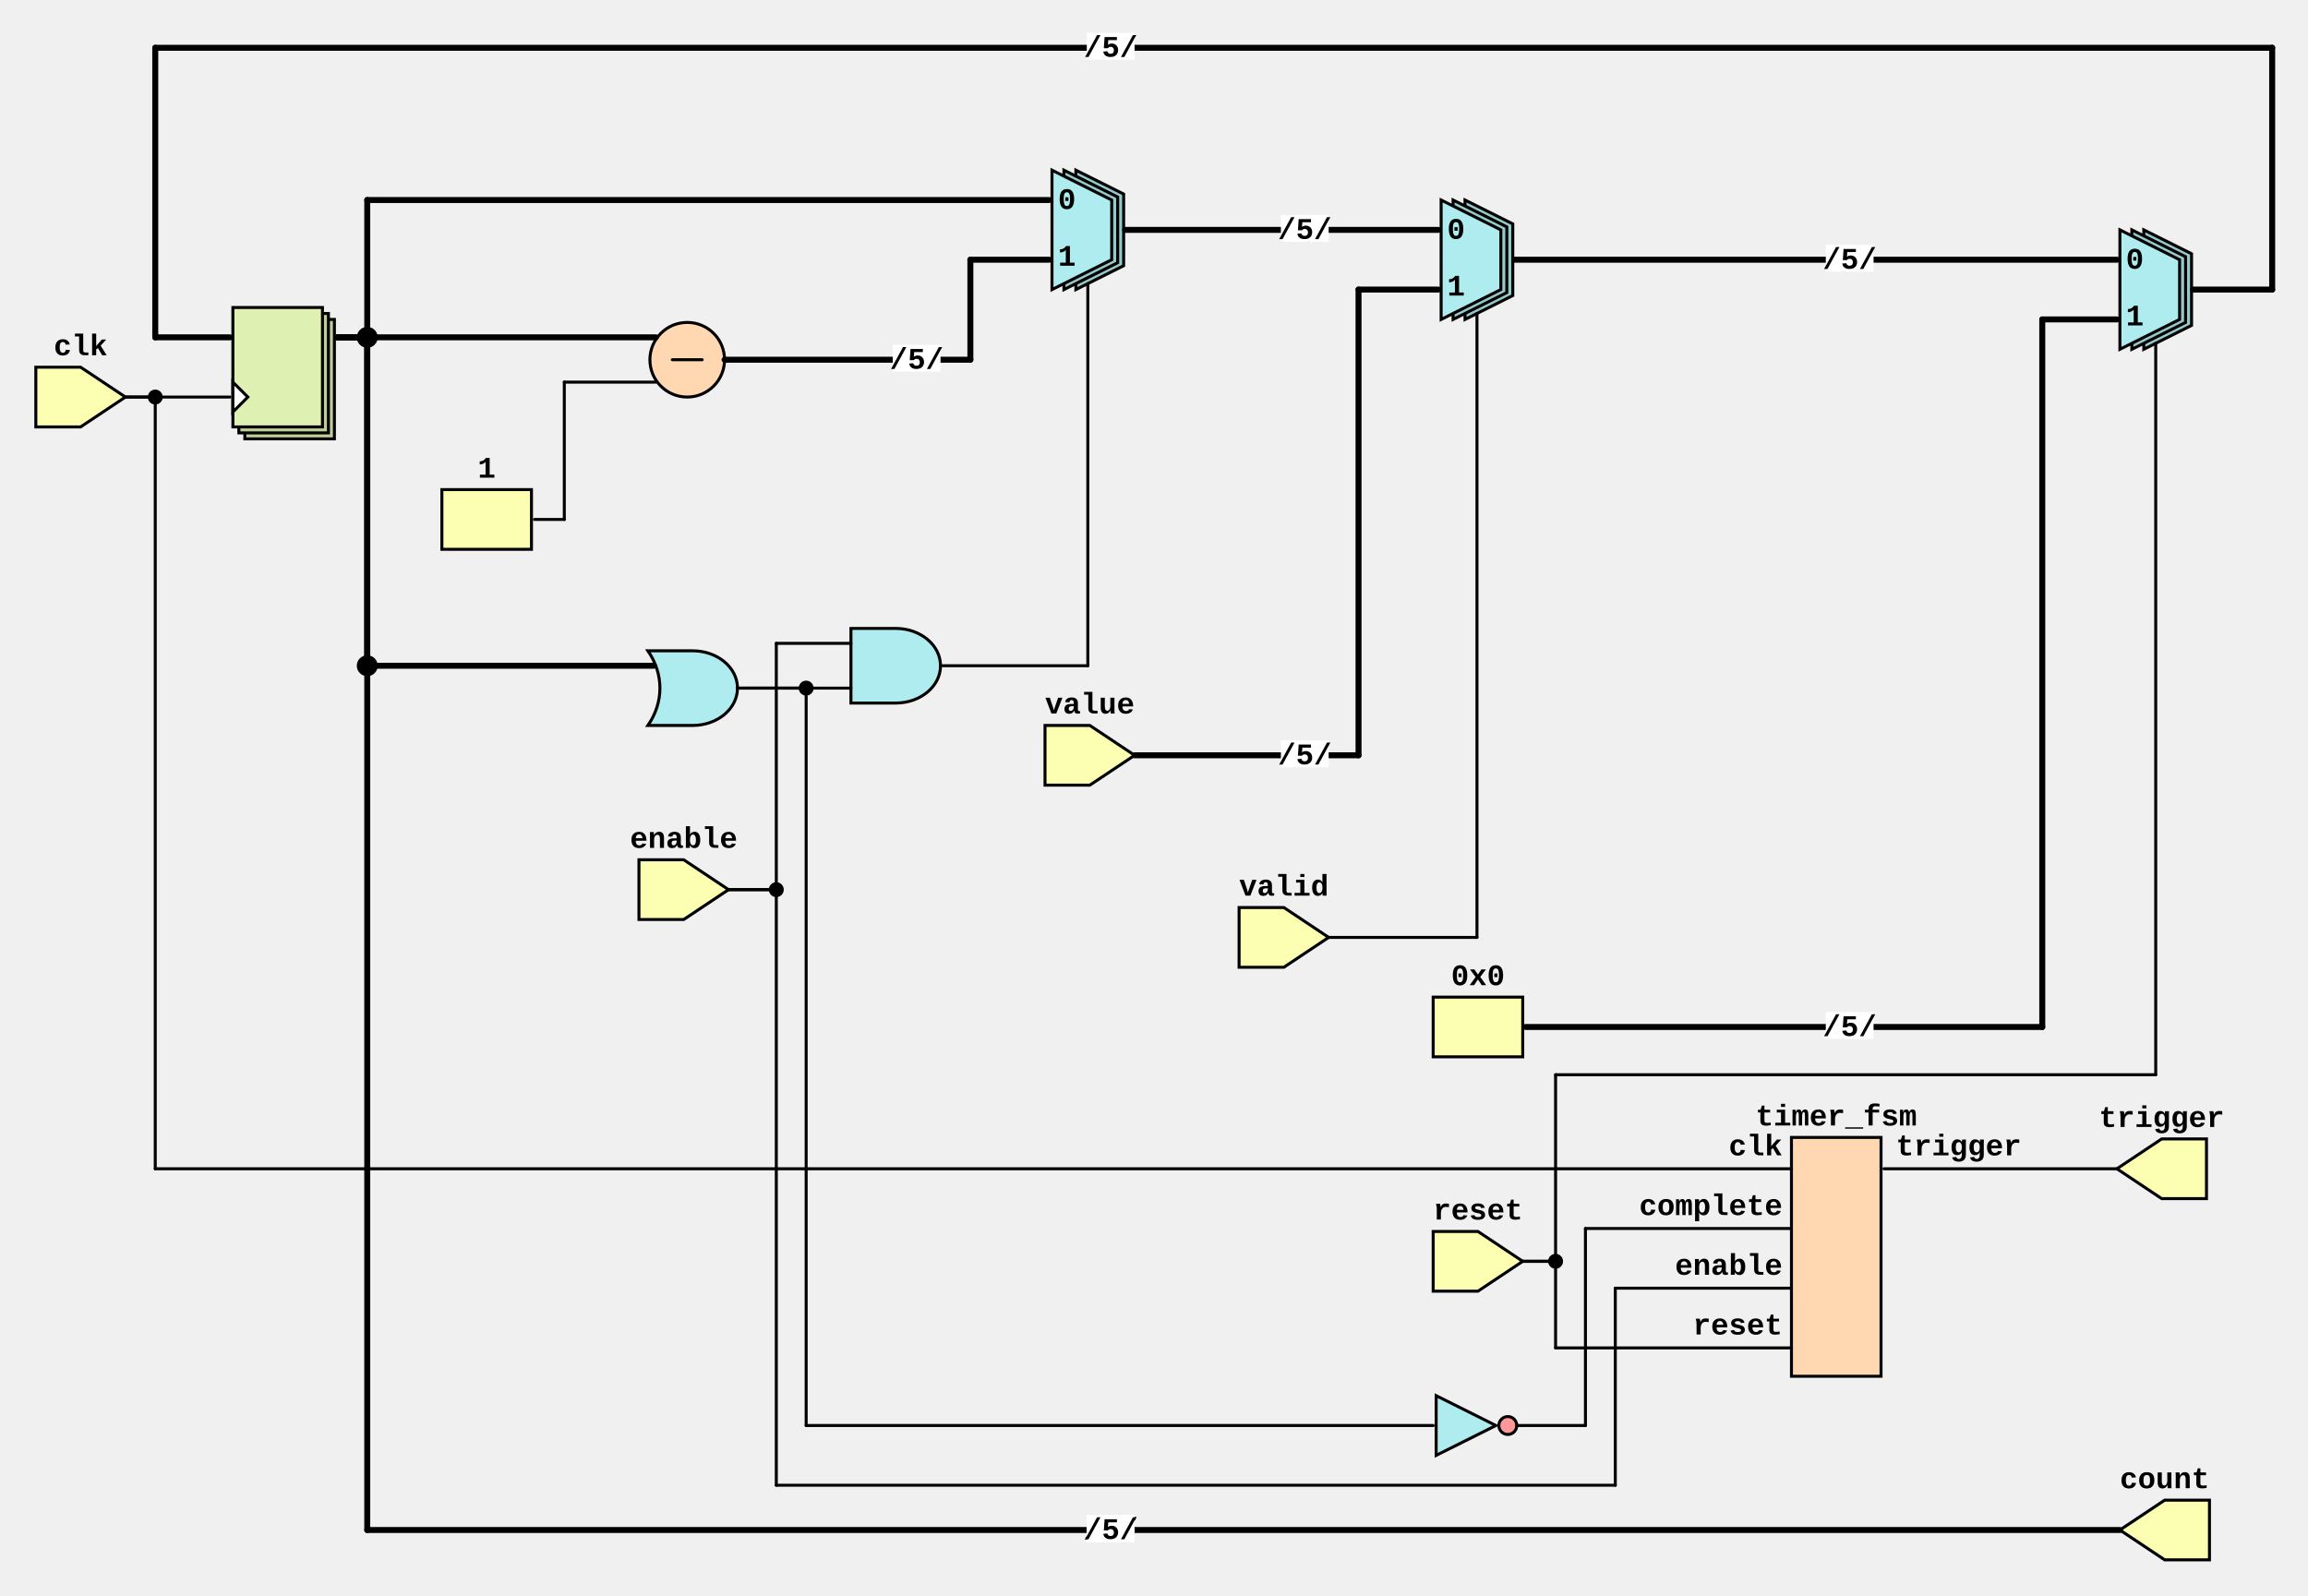
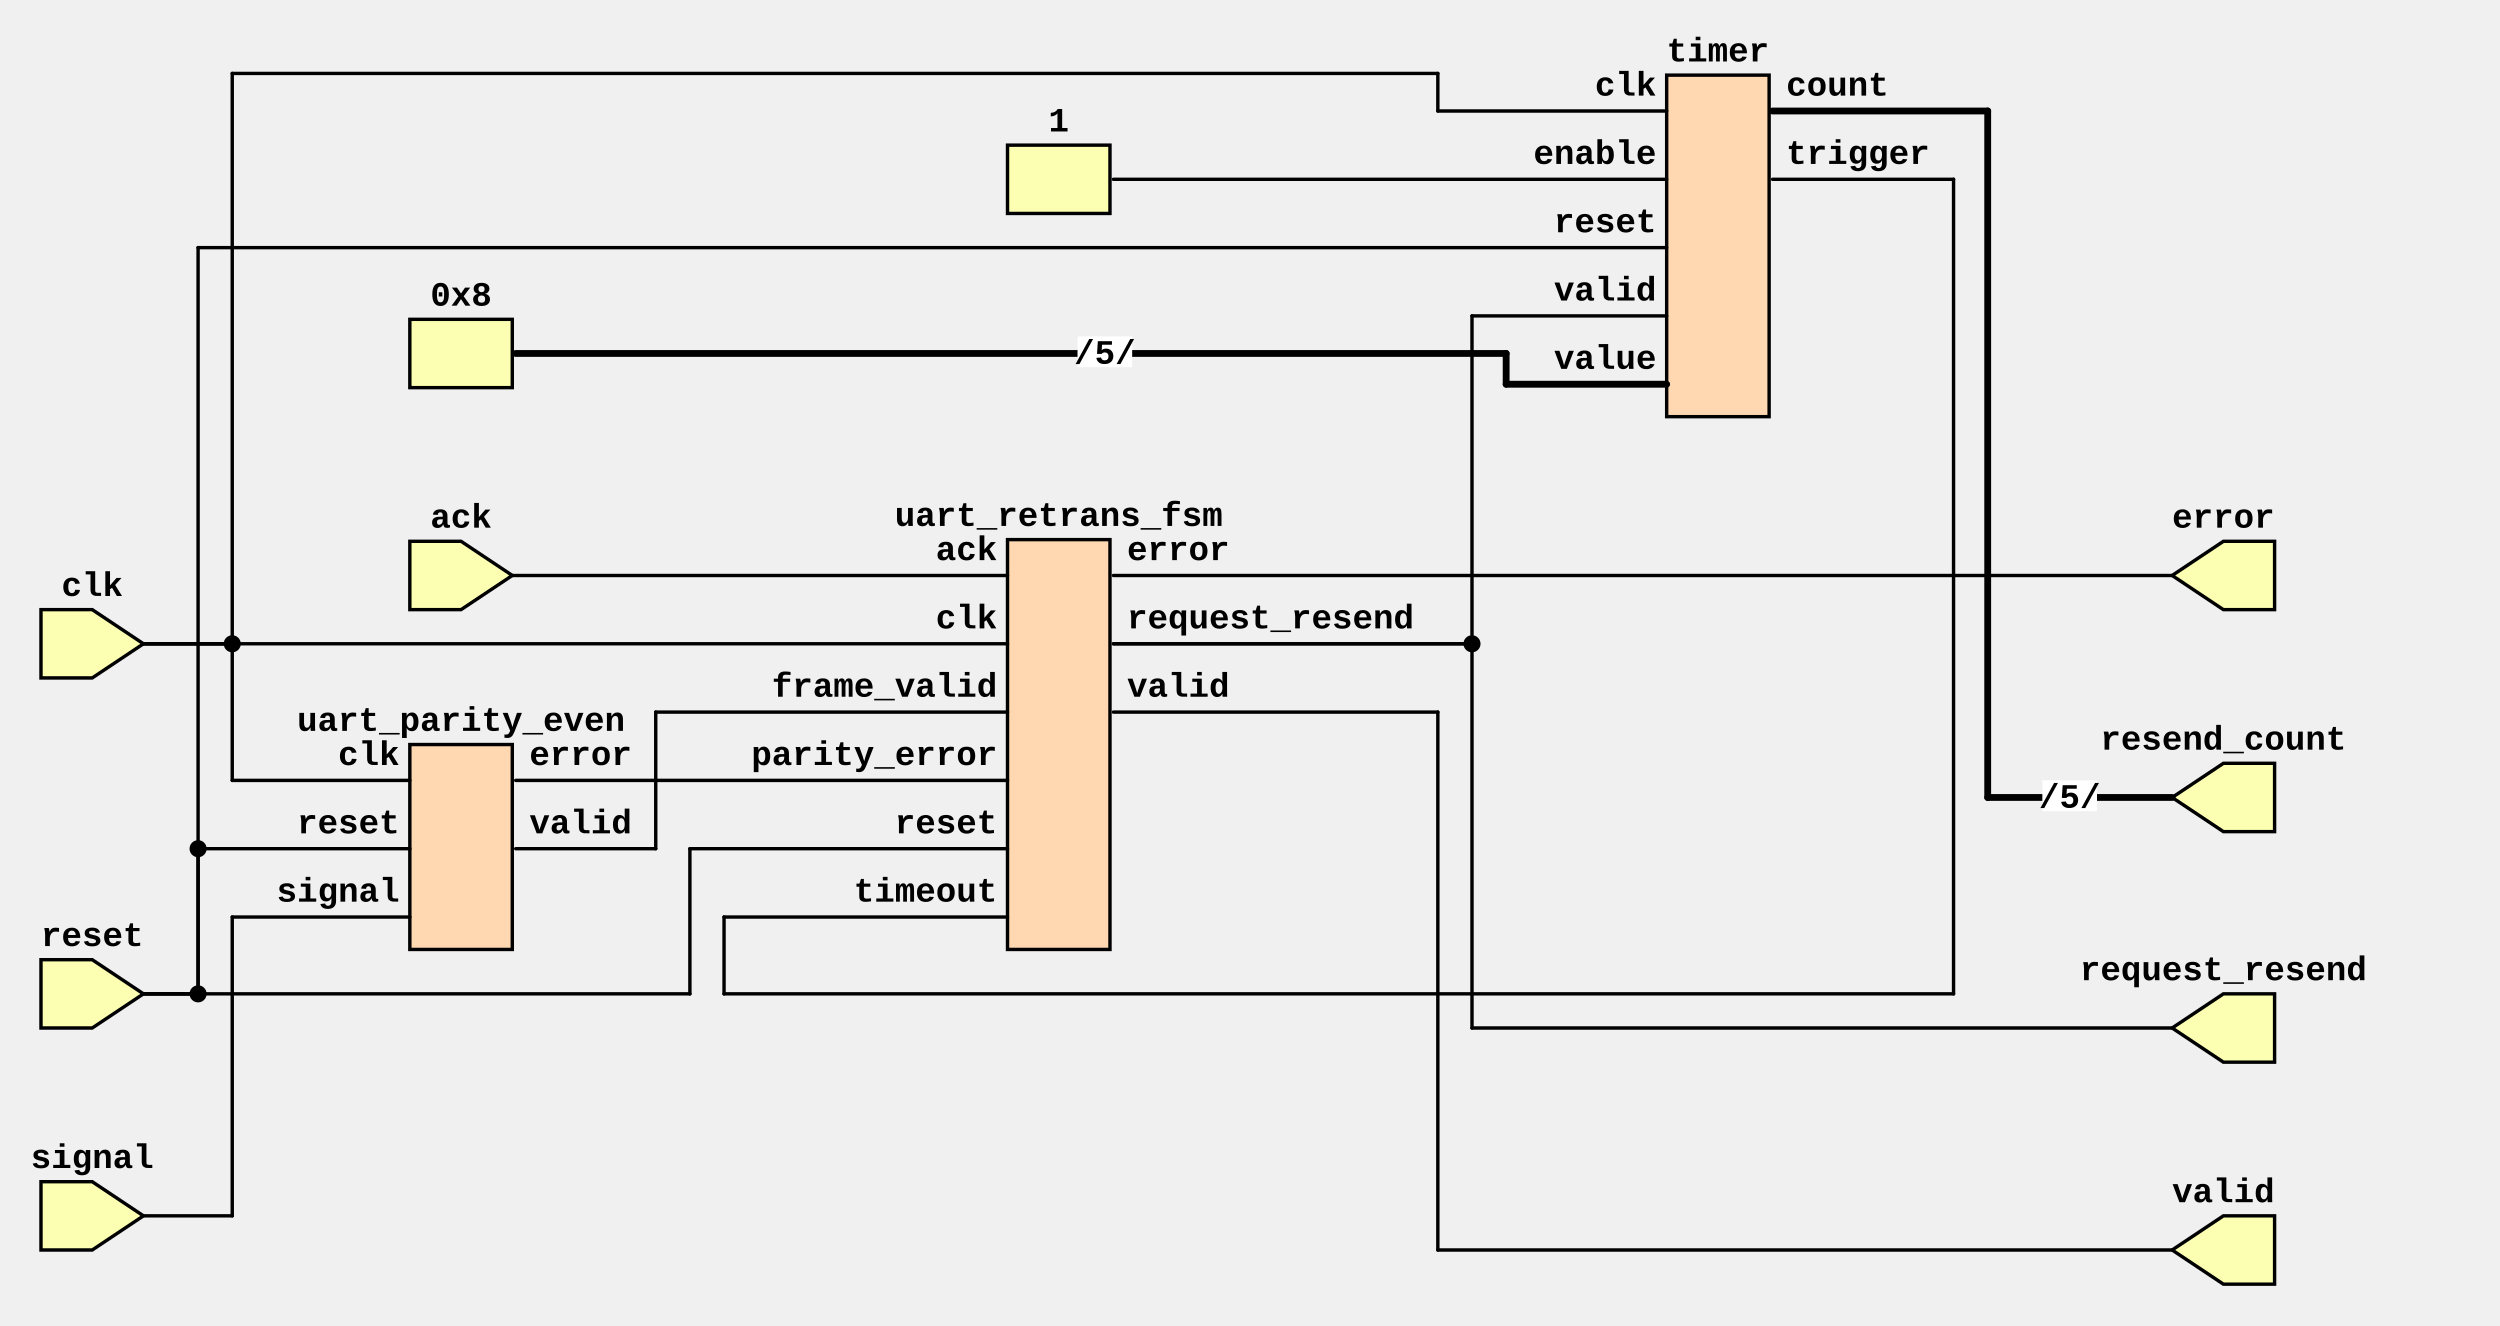
- <svg xmlns="http://www.w3.org/2000/svg" xmlns:ns1="https://github.com/nturley/netlistsvg" width="773" height="534.5">
+ <svg xmlns="http://www.w3.org/2000/svg" xmlns:ns1="https://github.com/nturley/netlistsvg" width="732" height="388">
  <style>svg {
  stroke:#000;
  fill:none;
}
text {
  fill:#000;
  fill-opacity:1.0;
  stroke:none;
  font-size:10px;
  font-weight: bold;
  font-family: "Courier New", monospace;
}
line {
    stroke-linecap: round;
}
.nodelabel {
  text-anchor: middle;
}
.inputPortLabel {
  text-anchor: end;
}
.splitjoinBody {
  fill:#000;
}
.invert {
  fill:#ff9999;
  fill-opacity:1.0;
}
.combinational {
  fill:#afecef;
  fill-opacity:1.0;
}
.state {
  fill:#def1b2;
  fill-opacity:1.0;
}
.hierarchical {
  fill:#ffd8b2;
  fill-opacity:1.0;
}
.io {
  fill:#fcffb2;
  fill-opacity:1.0;
}</style>
-   <g ns1:type="and" transform="translate(285,210.5)" ns1:width="30" ns1:height="25" class="combinational" id="cell_$and$timer.v:36$4">
-     <ns1:alias val="$and" />
-     <ns1:alias val="$logic_and" />
-     <ns1:alias val="$_AND_" />
-     <ns1:alias val="$reduce_and" />
-     <path d="M0,0 L0,25 L15,25 A15 12.5 0 0 0 15,0 Z" class="cell_$and$timer.v:36$4" />
-     <g ns1:x="0" ns1:y="5" ns1:pid="A" />
-     <g ns1:x="0" ns1:y="20" ns1:pid="B" />
-     <g ns1:x="30" ns1:y="12.5" ns1:pid="Y" />
-   </g>
-   <g ns1:type="not" transform="translate(481,467.5)" ns1:width="30" ns1:height="20" class="combinational" id="cell_$logic_not$timer.v:41$7">
-     <ns1:alias val="$_NOT_" />
-     <ns1:alias val="$not" />
-     <ns1:alias val="$logic_not" />
-     <path d="M0,0 L0,20 L20,10 Z" class="cell_$logic_not$timer.v:41$7" />
-     <circle cx="24" cy="10" r="3" class="cell_$logic_not$timer.v:41$7 invert" />
-     <g ns1:x="-1" ns1:y="10" ns1:pid="A" />
-     <g ns1:x="27" ns1:y="10" ns1:pid="Y" />
-   </g>
-   <g ns1:type="dff-bus" transform="translate(78,103)" ns1:width="34" ns1:height="44" id="cell_$procdff$182">
-     <ns1:alias val="$dff-bus" />
-     <ns1:alias val="$_DFF_-bus" />
-     <ns1:alias val="$_DFF_P_-bus" />
-     <ns1:alias val="adff-bus" />
-     <ns1:alias val="$adff-bus" />
-     <ns1:alias val="$_DFF_-bus" />
-     <ns1:alias val="$_DFF_P_-bus" />
-     <ns1:alias val="sdff-bus" />
-     <ns1:alias val="$sdff-bus" />
-     <ns1:alias val="$_DFF_-bus" />
-     <ns1:alias val="$_DFF_P_-bus" />
-     <rect width="30" height="40" x="0" y="0" stroke="none" transform="translate(4,4)" style="filter:brightness(0.7)" class="cell_$procdff$182 state" />
-     <path d="M32,4 L34,4 L34,44 L4,44 L4,42" class="cell_$procdff$182" />
-     <rect width="30" height="40" x="0" y="0" stroke="none" transform="translate(2,2)" style="filter:brightness(0.7)" class="cell_$procdff$182 state" />
-     <path d="M30,2 L32,2 L32,42 L2,42 L2,40" class="cell_$procdff$182" />
-     <rect width="30" height="40" x="0" y="0" class="cell_$procdff$182 state" />
-     <path d="M0,35 L5,30 L0,25 Z" class="cell_$procdff$182" style="fill:#ffffff" />
-     <g ns1:x="35" ns1:y="10" ns1:pid="Q" />
-     <g ns1:x="-1" ns1:y="30" ns1:pid="CLK" />
-     <g ns1:x="-1" ns1:y="30" ns1:pid="C" />
-     <g ns1:x="-1" ns1:y="10" ns1:pid="D" />
-     <g ns1:x="17" ns1:y="44" ns1:pid="ARST" />
-     <g ns1:x="17" ns1:y="44" ns1:pid="SRST" />
-   </g>
-   <g ns1:type="mux-bus" transform="translate(352.3333,57)" ns1:width="24" ns1:height="40" class="combinational" id="cell_$procmux$169">
-     <ns1:alias val="$pmux-bus" />
-     <ns1:alias val="$mux-bus" />
-     <ns1:alias val="$_MUX_-bus" />
-     <path d="M8,2 L8,0 L24,8 L24,32 L8,40 L8,38" style="filter:brightness(0.7)" class="cell_$procmux$169" />
-     <path d="M4,2 L4,0 L22,9 L22,31 L4,40 L4,38" style="filter:brightness(0.7)" class="cell_$procmux$169" />
-     <path d="M0,0 L20,10 L20,30 L0,40 Z" class="cell_$procmux$169" />
-     <text x="5" y="32" class="nodelabel cell_$procmux$169" ns1:attribute="">1</text>
-     <text x="5" y="13" class="nodelabel cell_$procmux$169" ns1:attribute="">0</text>
-     <g ns1:x="-1" ns1:y="10" ns1:pid="A" />
-     <g ns1:x="-1" ns1:y="30" ns1:pid="B" />
-     <g ns1:x="12" ns1:y="38" ns1:pid="S" />
-     <g ns1:x="24.5" ns1:y="20" ns1:pid="Y" />
-   </g>
-   <g ns1:type="mux-bus" transform="translate(482.6667,67)" ns1:width="24" ns1:height="40" class="combinational" id="cell_$procmux$175">
-     <ns1:alias val="$pmux-bus" />
-     <ns1:alias val="$mux-bus" />
-     <ns1:alias val="$_MUX_-bus" />
-     <path d="M8,2 L8,0 L24,8 L24,32 L8,40 L8,38" style="filter:brightness(0.7)" class="cell_$procmux$175" />
-     <path d="M4,2 L4,0 L22,9 L22,31 L4,40 L4,38" style="filter:brightness(0.7)" class="cell_$procmux$175" />
-     <path d="M0,0 L20,10 L20,30 L0,40 Z" class="cell_$procmux$175" />
-     <text x="5" y="32" class="nodelabel cell_$procmux$175" ns1:attribute="">1</text>
-     <text x="5" y="13" class="nodelabel cell_$procmux$175" ns1:attribute="">0</text>
-     <g ns1:x="-1" ns1:y="10" ns1:pid="A" />
-     <g ns1:x="-1" ns1:y="30" ns1:pid="B" />
-     <g ns1:x="12" ns1:y="38" ns1:pid="S" />
-     <g ns1:x="24.5" ns1:y="20" ns1:pid="Y" />
-   </g>
-   <g ns1:type="mux-bus" transform="translate(710,77)" ns1:width="24" ns1:height="40" class="combinational" id="cell_$procmux$178">
-     <ns1:alias val="$pmux-bus" />
-     <ns1:alias val="$mux-bus" />
-     <ns1:alias val="$_MUX_-bus" />
-     <path d="M8,2 L8,0 L24,8 L24,32 L8,40 L8,38" style="filter:brightness(0.7)" class="cell_$procmux$178" />
-     <path d="M4,2 L4,0 L22,9 L22,31 L4,40 L4,38" style="filter:brightness(0.7)" class="cell_$procmux$178" />
-     <path d="M0,0 L20,10 L20,30 L0,40 Z" class="cell_$procmux$178" />
-     <text x="5" y="32" class="nodelabel cell_$procmux$178" ns1:attribute="">1</text>
-     <text x="5" y="13" class="nodelabel cell_$procmux$178" ns1:attribute="">0</text>
-     <g ns1:x="-1" ns1:y="10" ns1:pid="A" />
-     <g ns1:x="-1" ns1:y="30" ns1:pid="B" />
-     <g ns1:x="12" ns1:y="38" ns1:pid="S" />
-     <g ns1:x="24.5" ns1:y="20" ns1:pid="Y" />
-   </g>
-   <g ns1:type="or" transform="translate(217,218)" ns1:width="30" ns1:height="25" class="combinational" id="cell_$reduce_or$timer.v:41$6">
-     <ns1:alias val="$or" />
-     <ns1:alias val="$logic_or" />
-     <ns1:alias val="$_OR_" />
-     <ns1:alias val="$reduce_or" />
-     <ns1:alias val="$reduce_bool" />
-     <path d="M0,25 L0,25 L15,25 A15 12.5 0 0 0 15,0 L0,0 A30 25 0 0 1 0,25 Z" class="cell_$reduce_or$timer.v:41$6" />
-     <g ns1:x="2" ns1:y="5" ns1:pid="A" />
-     <g ns1:x="2" ns1:y="20" ns1:pid="B" />
-     <g ns1:x="30" ns1:y="12.5" ns1:pid="Y" />
-   </g>
-   <g ns1:type="sub" transform="translate(217.6667,108)" ns1:width="25" ns1:height="25" class="hierarchical" id="cell_$sub$timer.v:37$5">
-     <ns1:alias val="$sub" />
-     <circle r="12.5" cx="12.5" cy="12.5" class="cell_$sub$timer.v:37$5" />
-     <line x1="7.5" x2="17.5" y1="12.5" y2="12.5" class="cell_$sub$timer.v:37$5" />
-     <g ns1:x="2" ns1:y="5" ns1:pid="A" />
-     <g ns1:x="2" ns1:y="20" ns1:pid="B" />
-     <g ns1:x="25" ns1:y="12.5" ns1:pid="Y" />
-   </g>
-   <g ns1:type="generic" transform="translate(600,381)" ns1:width="30" ns1:height="40" class="hierarchical" id="cell_FSM">
-     <text x="15" y="-4" class="nodelabel cell_FSM" ns1:attribute="ref">timer_fsm</text>
-     <rect width="30" height="80" ns1:generic="body" class="cell_FSM" />
-     <g transform="translate(0,10)" ns1:x="0" ns1:y="10" ns1:pid="in0" id="port_FSM~clk">
-       <text x="-3" y="-4" class="inputPortLabel cell_FSM">clk</text>
-     </g>
-     <g transform="translate(0,30)" ns1:x="0" ns1:y="10" ns1:pid="in0" id="port_FSM~complete">
-       <text x="-3" y="-4" class="inputPortLabel cell_FSM">complete</text>
-     </g>
-     <g transform="translate(0,50)" ns1:x="0" ns1:y="10" ns1:pid="in0" id="port_FSM~enable">
-       <text x="-3" y="-4" class="inputPortLabel cell_FSM">enable</text>
-     </g>
-     <g transform="translate(0,70)" ns1:x="0" ns1:y="10" ns1:pid="in0" id="port_FSM~reset">
-       <text x="-3" y="-4" class="inputPortLabel cell_FSM">reset</text>
-     </g>
-     <g transform="translate(30,10)" ns1:x="30" ns1:y="10" ns1:pid="out0" id="port_FSM~trigger">
-       <text x="5" y="-4" style="fill:#000; stroke:none" class="cell_FSM">trigger</text>
-     </g>
-   </g>
-   <g ns1:type="inputExt" transform="translate(12,123)" ns1:width="30" ns1:height="20" class="io" id="cell_clk">
+   <g ns1:type="generic" transform="translate(488,22)" ns1:width="30" ns1:height="40" class="hierarchical" id="cell_TIM">
+     <text x="15" y="-4" class="nodelabel cell_TIM" ns1:attribute="ref">timer</text>
+     <rect width="30" height="100" ns1:generic="body" class="cell_TIM" />
+     <g transform="translate(0,10)" ns1:x="0" ns1:y="10" ns1:pid="in0" id="port_TIM~clk">
+       <text x="-3" y="-4" class="inputPortLabel cell_TIM">clk</text>
+     </g>
+     <g transform="translate(0,30)" ns1:x="0" ns1:y="10" ns1:pid="in0" id="port_TIM~enable">
+       <text x="-3" y="-4" class="inputPortLabel cell_TIM">enable</text>
+     </g>
+     <g transform="translate(0,50)" ns1:x="0" ns1:y="10" ns1:pid="in0" id="port_TIM~reset">
+       <text x="-3" y="-4" class="inputPortLabel cell_TIM">reset</text>
+     </g>
+     <g transform="translate(0,70)" ns1:x="0" ns1:y="10" ns1:pid="in0" id="port_TIM~valid">
+       <text x="-3" y="-4" class="inputPortLabel cell_TIM">valid</text>
+     </g>
+     <g transform="translate(0,90)" ns1:x="0" ns1:y="10" ns1:pid="in0" id="port_TIM~value">
+       <text x="-3" y="-4" class="inputPortLabel cell_TIM">value</text>
+     </g>
+     <g transform="translate(30,10)" ns1:x="30" ns1:y="10" ns1:pid="out0" id="port_TIM~count">
+       <text x="5" y="-4" style="fill:#000; stroke:none" class="cell_TIM">count</text>
+     </g>
+     <g transform="translate(30,30)" ns1:x="30" ns1:y="10" ns1:pid="out0" id="port_TIM~trigger">
+       <text x="5" y="-4" style="fill:#000; stroke:none" class="cell_TIM">trigger</text>
+     </g>
+   </g>
+   <g ns1:type="generic" transform="translate(120,218)" ns1:width="30" ns1:height="40" class="hierarchical" id="cell_UPE">
+     <text x="15" y="-4" class="nodelabel cell_UPE" ns1:attribute="ref">uart_parity_even</text>
+     <rect width="30" height="60" ns1:generic="body" class="cell_UPE" />
+     <g transform="translate(0,10)" ns1:x="0" ns1:y="10" ns1:pid="in0" id="port_UPE~clk">
+       <text x="-3" y="-4" class="inputPortLabel cell_UPE">clk</text>
+     </g>
+     <g transform="translate(0,30)" ns1:x="0" ns1:y="10" ns1:pid="in0" id="port_UPE~reset">
+       <text x="-3" y="-4" class="inputPortLabel cell_UPE">reset</text>
+     </g>
+     <g transform="translate(0,50)" ns1:x="0" ns1:y="10" ns1:pid="in0" id="port_UPE~signal">
+       <text x="-3" y="-4" class="inputPortLabel cell_UPE">signal</text>
+     </g>
+     <g transform="translate(30,10)" ns1:x="30" ns1:y="10" ns1:pid="out0" id="port_UPE~error">
+       <text x="5" y="-4" style="fill:#000; stroke:none" class="cell_UPE">error</text>
+     </g>
+     <g transform="translate(30,30)" ns1:x="30" ns1:y="10" ns1:pid="out0" id="port_UPE~valid">
+       <text x="5" y="-4" style="fill:#000; stroke:none" class="cell_UPE">valid</text>
+     </g>
+   </g>
+   <g ns1:type="generic" transform="translate(295,158)" ns1:width="30" ns1:height="40" class="hierarchical" id="cell_URF">
+     <text x="15" y="-4" class="nodelabel cell_URF" ns1:attribute="ref">uart_retrans_fsm</text>
+     <rect width="30" height="120" ns1:generic="body" class="cell_URF" />
+     <g transform="translate(0,10)" ns1:x="0" ns1:y="10" ns1:pid="in0" id="port_URF~ack">
+       <text x="-3" y="-4" class="inputPortLabel cell_URF">ack</text>
+     </g>
+     <g transform="translate(0,30)" ns1:x="0" ns1:y="10" ns1:pid="in0" id="port_URF~clk">
+       <text x="-3" y="-4" class="inputPortLabel cell_URF">clk</text>
+     </g>
+     <g transform="translate(0,50)" ns1:x="0" ns1:y="10" ns1:pid="in0" id="port_URF~frame_valid">
+       <text x="-3" y="-4" class="inputPortLabel cell_URF">frame_valid</text>
+     </g>
+     <g transform="translate(0,70)" ns1:x="0" ns1:y="10" ns1:pid="in0" id="port_URF~parity_error">
+       <text x="-3" y="-4" class="inputPortLabel cell_URF">parity_error</text>
+     </g>
+     <g transform="translate(0,90)" ns1:x="0" ns1:y="10" ns1:pid="in0" id="port_URF~reset">
+       <text x="-3" y="-4" class="inputPortLabel cell_URF">reset</text>
+     </g>
+     <g transform="translate(0,110)" ns1:x="0" ns1:y="10" ns1:pid="in0" id="port_URF~timeout">
+       <text x="-3" y="-4" class="inputPortLabel cell_URF">timeout</text>
+     </g>
+     <g transform="translate(30,10)" ns1:x="30" ns1:y="10" ns1:pid="out0" id="port_URF~error">
+       <text x="5" y="-4" style="fill:#000; stroke:none" class="cell_URF">error</text>
+     </g>
+     <g transform="translate(30,30)" ns1:x="30" ns1:y="10" ns1:pid="out0" id="port_URF~request_resend">
+       <text x="5" y="-4" style="fill:#000; stroke:none" class="cell_URF">request_resend</text>
+     </g>
+     <g transform="translate(30,50)" ns1:x="30" ns1:y="10" ns1:pid="out0" id="port_URF~valid">
+       <text x="5" y="-4" style="fill:#000; stroke:none" class="cell_URF">valid</text>
+     </g>
+   </g>
+   <g ns1:type="inputExt" transform="translate(12,178.5)" ns1:width="30" ns1:height="20" class="io" id="cell_clk">
    <text x="15" y="-4" class="nodelabel cell_clk" ns1:attribute="ref">clk</text>
    <ns1:alias val="$_inputExt_" />
    <path d="M0,0 L0,20 L15,20 L30,10 L15,0 Z" class="cell_clk" />
    <g ns1:x="30" ns1:y="10" ns1:pid="Y" />
  </g>
-   <g ns1:type="inputExt" transform="translate(480,412.5)" ns1:width="30" ns1:height="20" class="io" id="cell_reset">
+   <g ns1:type="inputExt" transform="translate(12,281)" ns1:width="30" ns1:height="20" class="io" id="cell_reset">
    <text x="15" y="-4" class="nodelabel cell_reset" ns1:attribute="ref">reset</text>
    <ns1:alias val="$_inputExt_" />
    <path d="M0,0 L0,20 L15,20 L30,10 L15,0 Z" class="cell_reset" />
    <g ns1:x="30" ns1:y="10" ns1:pid="Y" />
  </g>
-   <g ns1:type="inputExt" transform="translate(350,243)" ns1:width="30" ns1:height="20" class="io" id="cell_value">
-     <text x="15" y="-4" class="nodelabel cell_value" ns1:attribute="ref">value</text>
-     <ns1:alias val="$_inputExt_" />
-     <path d="M0,0 L0,20 L15,20 L30,10 L15,0 Z" class="cell_value" />
-     <g ns1:x="30" ns1:y="10" ns1:pid="Y" />
-   </g>
-   <g ns1:type="inputExt" transform="translate(415,304)" ns1:width="30" ns1:height="20" class="io" id="cell_valid">
+   <g ns1:type="inputExt" transform="translate(12,346)" ns1:width="30" ns1:height="20" class="io" id="cell_signal">
+     <text x="15" y="-4" class="nodelabel cell_signal" ns1:attribute="ref">signal</text>
+     <ns1:alias val="$_inputExt_" />
+     <path d="M0,0 L0,20 L15,20 L30,10 L15,0 Z" class="cell_signal" />
+     <g ns1:x="30" ns1:y="10" ns1:pid="Y" />
+   </g>
+   <g ns1:type="inputExt" transform="translate(120,158.5)" ns1:width="30" ns1:height="20" class="io" id="cell_ack">
+     <text x="15" y="-4" class="nodelabel cell_ack" ns1:attribute="ref">ack</text>
+     <ns1:alias val="$_inputExt_" />
+     <path d="M0,0 L0,20 L15,20 L30,10 L15,0 Z" class="cell_ack" />
+     <g ns1:x="30" ns1:y="10" ns1:pid="Y" />
+   </g>
+   <g ns1:type="outputExt" transform="translate(636,356)" ns1:width="30" ns1:height="20" class="io" id="cell_valid">
    <text x="15" y="-4" class="nodelabel cell_valid" ns1:attribute="ref">valid</text>
-     <ns1:alias val="$_inputExt_" />
-     <path d="M0,0 L0,20 L15,20 L30,10 L15,0 Z" class="cell_valid" />
-     <g ns1:x="30" ns1:y="10" ns1:pid="Y" />
-   </g>
-   <g ns1:type="inputExt" transform="translate(214,288)" ns1:width="30" ns1:height="20" class="io" id="cell_enable">
-     <text x="15" y="-4" class="nodelabel cell_enable" ns1:attribute="ref">enable</text>
-     <ns1:alias val="$_inputExt_" />
-     <path d="M0,0 L0,20 L15,20 L30,10 L15,0 Z" class="cell_enable" />
-     <g ns1:x="30" ns1:y="10" ns1:pid="Y" />
-   </g>
-   <g ns1:type="outputExt" transform="translate(710,502.5)" ns1:width="30" ns1:height="20" class="io" id="cell_count">
-     <text x="15" y="-4" class="nodelabel cell_count" ns1:attribute="ref">count</text>
-     <ns1:alias val="$_outputExt_" />
-     <path d="M30,0 L30,20 L15,20 L0,10 L15,0 Z" class="cell_count" />
-     <g ns1:x="0" ns1:y="10" ns1:pid="A" />
-   </g>
-   <g ns1:type="outputExt" transform="translate(709,381.5)" ns1:width="30" ns1:height="20" class="io" id="cell_trigger">
-     <text x="15" y="-4" class="nodelabel cell_trigger" ns1:attribute="ref">trigger</text>
-     <ns1:alias val="$_outputExt_" />
-     <path d="M30,0 L30,20 L15,20 L0,10 L15,0 Z" class="cell_trigger" />
-     <g ns1:x="0" ns1:y="10" ns1:pid="A" />
-   </g>
-   <g ns1:type="constant" transform="translate(480,334)" ns1:width="30" ns1:height="20" class="io" id="cell_00000">
-     <text x="15" y="-4" class="nodelabel cell_00000" ns1:attribute="ref">0x0</text>
-     <ns1:alias val="$_constant_" />
-     <rect width="30" height="20" class="cell_00000" />
-     <g ns1:x="31" ns1:y="10" ns1:pid="Y" />
-   </g>
-   <g ns1:type="constant" transform="translate(148,164)" ns1:width="30" ns1:height="20" class="io" id="cell_1">
+     <ns1:alias val="$_outputExt_" />
+     <path d="M30,0 L30,20 L15,20 L0,10 L15,0 Z" class="cell_valid" />
+     <g ns1:x="0" ns1:y="10" ns1:pid="A" />
+   </g>
+   <g ns1:type="outputExt" transform="translate(636,291)" ns1:width="30" ns1:height="20" class="io" id="cell_request_resend">
+     <text x="15" y="-4" class="nodelabel cell_request_resend" ns1:attribute="ref">request_resend</text>
+     <ns1:alias val="$_outputExt_" />
+     <path d="M30,0 L30,20 L15,20 L0,10 L15,0 Z" class="cell_request_resend" />
+     <g ns1:x="0" ns1:y="10" ns1:pid="A" />
+   </g>
+   <g ns1:type="outputExt" transform="translate(636,223.5)" ns1:width="30" ns1:height="20" class="io" id="cell_resend_count">
+     <text x="15" y="-4" class="nodelabel cell_resend_count" ns1:attribute="ref">resend_count</text>
+     <ns1:alias val="$_outputExt_" />
+     <path d="M30,0 L30,20 L15,20 L0,10 L15,0 Z" class="cell_resend_count" />
+     <g ns1:x="0" ns1:y="10" ns1:pid="A" />
+   </g>
+   <g ns1:type="outputExt" transform="translate(636,158.5)" ns1:width="30" ns1:height="20" class="io" id="cell_error">
+     <text x="15" y="-4" class="nodelabel cell_error" ns1:attribute="ref">error</text>
+     <ns1:alias val="$_outputExt_" />
+     <path d="M30,0 L30,20 L15,20 L0,10 L15,0 Z" class="cell_error" />
+     <g ns1:x="0" ns1:y="10" ns1:pid="A" />
+   </g>
+   <g ns1:type="constant" transform="translate(295,42.5)" ns1:width="30" ns1:height="20" class="io" id="cell_1">
    <text x="15" y="-4" class="nodelabel cell_1" ns1:attribute="ref">1</text>
    <ns1:alias val="$_constant_" />
    <rect width="30" height="20" class="cell_1" />
    <g ns1:x="31" ns1:y="10" ns1:pid="Y" />
  </g>
-   <line x1="244" x2="260" y1="298" y2="298" class="net_10 width_1" style="stroke-width: 1" />
-   <line x1="260" x2="260" y1="298" y2="215.5" class="net_10 width_1" style="stroke-width: 1" />
-   <circle cx="260" cy="298" r="2" style="fill:#000" class="net_10 width_1" />
-   <line x1="260" x2="285" y1="215.5" y2="215.5" class="net_10 width_1" style="stroke-width: 1" />
-   <line x1="244" x2="260" y1="298" y2="298" class="net_10 width_1" style="stroke-width: 1" />
-   <line x1="260" x2="260" y1="298" y2="497.5" class="net_10 width_1" style="stroke-width: 1" />
-   <line x1="260" x2="541" y1="497.5" y2="497.5" class="net_10 width_1" style="stroke-width: 1" />
-   <line x1="541" x2="541" y1="497.5" y2="431.5" class="net_10 width_1" style="stroke-width: 1" />
-   <line x1="541" x2="600" y1="431.5" y2="431.5" class="net_10 width_1" style="stroke-width: 1" />
-   <line x1="247" x2="285" y1="230.5" y2="230.5" class="net_17 width_1" style="stroke-width: 1" />
-   <line x1="247" x2="270" y1="230.5" y2="230.5" class="net_17 width_1" style="stroke-width: 1" />
-   <line x1="270" x2="270" y1="230.5" y2="477.5" class="net_17 width_1" style="stroke-width: 1" />
-   <circle cx="270" cy="230.5" r="2" style="fill:#000" class="net_17 width_1" />
-   <line x1="270" x2="480" y1="477.5" y2="477.5" class="net_17 width_1" style="stroke-width: 1" />
-   <line x1="42" x2="77" y1="133" y2="133" class="net_2 width_1" style="stroke-width: 1" />
-   <line x1="42" x2="52" y1="133" y2="133" class="net_2 width_1" style="stroke-width: 1" />
-   <line x1="52" x2="52" y1="133" y2="391.5" class="net_2 width_1" style="stroke-width: 1" />
-   <circle cx="52" cy="133" r="2" style="fill:#000" class="net_2 width_1" />
-   <line x1="52" x2="600" y1="391.5" y2="391.5" class="net_2 width_1" style="stroke-width: 1" />
-   <line x1="734.5" x2="761" y1="97" y2="97" class="net_20,21,22,23,24 width_5" style="stroke-width: 2" />
-   <line x1="761" x2="761" y1="97" y2="16" class="net_20,21,22,23,24 width_5" style="stroke-width: 2" />
-   <line x1="761" x2="52" y1="16" y2="16" class="net_20,21,22,23,24 width_5" style="stroke-width: 2" />
-   <line x1="52" x2="52" y1="16" y2="113" class="net_20,21,22,23,24 width_5" style="stroke-width: 2" />
-   <line x1="52" x2="77" y1="113" y2="113" class="net_20,21,22,23,24 width_5" style="stroke-width: 2" />
-   <line x1="113" x2="123" y1="113" y2="113" class="net_11,12,13,14,15 width_5" style="stroke-width: 2" />
-   <line x1="123" x2="123" y1="113" y2="67" class="net_11,12,13,14,15 width_5" style="stroke-width: 2" />
-   <circle cx="123" cy="113" r="3" style="fill:#000" class="net_11,12,13,14,15 width_5" />
-   <line x1="123" x2="351.333" y1="67" y2="67" class="net_11,12,13,14,15 width_5" style="stroke-width: 2" />
-   <line x1="113" x2="123" y1="113" y2="113" class="net_11,12,13,14,15 width_5" style="stroke-width: 2" />
-   <line x1="123" x2="123" y1="113" y2="223" class="net_11,12,13,14,15 width_5" style="stroke-width: 2" />
-   <circle cx="123" cy="223" r="3" style="fill:#000" class="net_11,12,13,14,15 width_5" />
-   <line x1="123" x2="219" y1="223" y2="223" class="net_11,12,13,14,15 width_5" style="stroke-width: 2" />
-   <line x1="113" x2="219.667" y1="113" y2="113" class="net_11,12,13,14,15 width_5" style="stroke-width: 2" />
-   <line x1="113" x2="123" y1="113" y2="113" class="net_11,12,13,14,15 width_5" style="stroke-width: 2" />
-   <line x1="123" x2="123" y1="113" y2="512.5" class="net_11,12,13,14,15 width_5" style="stroke-width: 2" />
-   <line x1="123" x2="710" y1="512.5" y2="512.5" class="net_11,12,13,14,15 width_5" style="stroke-width: 2" />
-   <line x1="242.667" x2="325" y1="120.5" y2="120.5" class="net_25,26,27,28,29 width_5" style="stroke-width: 2" />
-   <line x1="325" x2="325" y1="120.5" y2="87" class="net_25,26,27,28,29 width_5" style="stroke-width: 2" />
-   <line x1="325" x2="351.333" y1="87" y2="87" class="net_25,26,27,28,29 width_5" style="stroke-width: 2" />
-   <line x1="315" x2="364.333" y1="223" y2="223" class="net_18 width_1" style="stroke-width: 1" />
-   <line x1="364.333" x2="364.333" y1="223" y2="95" class="net_18 width_1" style="stroke-width: 1" />
-   <line x1="376.833" x2="481.667" y1="77" y2="77" class="net_30,31,32,33,34 width_5" style="stroke-width: 2" />
-   <line x1="380" x2="455" y1="253" y2="253" class="net_4,5,6,7,8 width_5" style="stroke-width: 2" />
-   <line x1="455" x2="455" y1="253" y2="97" class="net_4,5,6,7,8 width_5" style="stroke-width: 2" />
-   <line x1="455" x2="481.667" y1="97" y2="97" class="net_4,5,6,7,8 width_5" style="stroke-width: 2" />
-   <line x1="445" x2="494.667" y1="314" y2="314" class="net_9 width_1" style="stroke-width: 1" />
-   <line x1="494.667" x2="494.667" y1="314" y2="105" class="net_9 width_1" style="stroke-width: 1" />
-   <line x1="507.167" x2="709" y1="87" y2="87" class="net_35,36,37,38,39 width_5" style="stroke-width: 2" />
-   <line x1="511" x2="684" y1="344" y2="344" class="net_40,41,42,43,44 width_5" style="stroke-width: 2" />
-   <line x1="684" x2="684" y1="344" y2="107" class="net_40,41,42,43,44 width_5" style="stroke-width: 2" />
-   <line x1="684" x2="709" y1="107" y2="107" class="net_40,41,42,43,44 width_5" style="stroke-width: 2" />
-   <line x1="510" x2="521" y1="422.5" y2="422.5" class="net_3 width_1" style="stroke-width: 1" />
-   <line x1="521" x2="521" y1="422.5" y2="360" class="net_3 width_1" style="stroke-width: 1" />
-   <line x1="521" x2="722" y1="360" y2="360" class="net_3 width_1" style="stroke-width: 1" />
-   <circle cx="521" cy="422.5" r="2" style="fill:#000" class="net_3 width_1" />
-   <line x1="722" x2="722" y1="360" y2="115" class="net_3 width_1" style="stroke-width: 1" />
-   <line x1="510" x2="521" y1="422.5" y2="422.5" class="net_3 width_1" style="stroke-width: 1" />
-   <line x1="521" x2="521" y1="422.5" y2="451.5" class="net_3 width_1" style="stroke-width: 1" />
-   <line x1="521" x2="600" y1="451.5" y2="451.5" class="net_3 width_1" style="stroke-width: 1" />
-   <line x1="179" x2="189" y1="174" y2="174" class="net_45 width_1" style="stroke-width: 1" />
-   <line x1="189" x2="189" y1="174" y2="128" class="net_45 width_1" style="stroke-width: 1" />
-   <line x1="189" x2="219.667" y1="128" y2="128" class="net_45 width_1" style="stroke-width: 1" />
-   <line x1="508" x2="531" y1="477.5" y2="477.5" class="net_19 width_1" style="stroke-width: 1" />
-   <line x1="531" x2="531" y1="477.5" y2="411.5" class="net_19 width_1" style="stroke-width: 1" />
-   <line x1="531" x2="600" y1="411.5" y2="411.5" class="net_19 width_1" style="stroke-width: 1" />
-   <line x1="631" x2="709" y1="391.5" y2="391.5" class="net_16 width_1" style="stroke-width: 1" />
-   <rect x="364" y="11" width="16" height="9" class="net_20,21,22,23,24 width_5 busLabel_5" style="fill: white; stroke: none" />
-   <text x="363" y="19" class="net_20,21,22,23,24 width_5 busLabel_5">/5/</text>
-   <rect x="364" y="507.5" width="16" height="9" class="net_11,12,13,14,15 width_5 busLabel_5" style="fill: white; stroke: none" />
-   <text x="363" y="515.5" class="net_11,12,13,14,15 width_5 busLabel_5">/5/</text>
-   <rect x="364" y="507.5" width="16" height="9" class="net_11,12,13,14,15 width_5 busLabel_5" style="fill: white; stroke: none" />
-   <text x="363" y="515.5" class="net_11,12,13,14,15 width_5 busLabel_5">/5/</text>
-   <rect x="364" y="507.5" width="16" height="9" class="net_11,12,13,14,15 width_5 busLabel_5" style="fill: white; stroke: none" />
-   <text x="363" y="515.5" class="net_11,12,13,14,15 width_5 busLabel_5">/5/</text>
-   <rect x="364" y="507.5" width="16" height="9" class="net_11,12,13,14,15 width_5 busLabel_5" style="fill: white; stroke: none" />
-   <text x="363" y="515.5" class="net_11,12,13,14,15 width_5 busLabel_5">/5/</text>
-   <rect x="299" y="115.5" width="16" height="9" class="net_25,26,27,28,29 width_5 busLabel_5" style="fill: white; stroke: none" />
-   <text x="298" y="123.5" class="net_25,26,27,28,29 width_5 busLabel_5">/5/</text>
-   <rect x="429" y="72" width="16" height="9" class="net_30,31,32,33,34 width_5 busLabel_5" style="fill: white; stroke: none" />
-   <text x="428" y="80" class="net_30,31,32,33,34 width_5 busLabel_5">/5/</text>
-   <rect x="429" y="248" width="16" height="9" class="net_4,5,6,7,8 width_5 busLabel_5" style="fill: white; stroke: none" />
-   <text x="428" y="256" class="net_4,5,6,7,8 width_5 busLabel_5">/5/</text>
-   <rect x="611.5" y="82" width="16" height="9" class="net_35,36,37,38,39 width_5 busLabel_5" style="fill: white; stroke: none" />
-   <text x="610.5" y="90" class="net_35,36,37,38,39 width_5 busLabel_5">/5/</text>
-   <rect x="611.5" y="339" width="16" height="9" class="net_40,41,42,43,44 width_5 busLabel_5" style="fill: white; stroke: none" />
-   <text x="610.5" y="347" class="net_40,41,42,43,44 width_5 busLabel_5">/5/</text>
+   <g ns1:type="constant" transform="translate(120,93.5)" ns1:width="30" ns1:height="20" class="io" id="cell_01000">
+     <text x="15" y="-4" class="nodelabel cell_01000" ns1:attribute="ref">0x8</text>
+     <ns1:alias val="$_constant_" />
+     <rect width="30" height="20" class="cell_01000" />
+     <g ns1:x="31" ns1:y="10" ns1:pid="Y" />
+   </g>
+   <line x1="42" x2="68" y1="188.5" y2="188.5" class="net_2 width_1" style="stroke-width: 1" />
+   <line x1="68" x2="68" y1="188.5" y2="21.5" class="net_2 width_1" style="stroke-width: 1" />
+   <line x1="68" x2="421" y1="21.5" y2="21.5" class="net_2 width_1" style="stroke-width: 1" />
+   <line x1="421" x2="421" y1="21.5" y2="32.5" class="net_2 width_1" style="stroke-width: 1" />
+   <circle cx="68" cy="188.5" r="2" style="fill:#000" class="net_2 width_1" />
+   <line x1="421" x2="488" y1="32.5" y2="32.5" class="net_2 width_1" style="stroke-width: 1" />
+   <line x1="42" x2="68" y1="188.5" y2="188.5" class="net_2 width_1" style="stroke-width: 1" />
+   <line x1="68" x2="68" y1="188.5" y2="228.5" class="net_2 width_1" style="stroke-width: 1" />
+   <line x1="68" x2="120" y1="228.5" y2="228.5" class="net_2 width_1" style="stroke-width: 1" />
+   <line x1="42" x2="295" y1="188.5" y2="188.5" class="net_2 width_1" style="stroke-width: 1" />
+   <line x1="326" x2="488" y1="52.5" y2="52.5" class="net_17 width_1" style="stroke-width: 1" />
+   <line x1="42" x2="58" y1="291" y2="291" class="net_3 width_1" style="stroke-width: 1" />
+   <line x1="58" x2="58" y1="291" y2="72.5" class="net_3 width_1" style="stroke-width: 1" />
+   <circle cx="58" cy="291" r="2" style="fill:#000" class="net_3 width_1" />
+   <line x1="58" x2="488" y1="72.5" y2="72.5" class="net_3 width_1" style="stroke-width: 1" />
+   <line x1="42" x2="58" y1="291" y2="291" class="net_3 width_1" style="stroke-width: 1" />
+   <line x1="58" x2="58" y1="291" y2="248.5" class="net_3 width_1" style="stroke-width: 1" />
+   <circle cx="58" cy="248.5" r="2" style="fill:#000" class="net_3 width_1" />
+   <line x1="58" x2="120" y1="248.5" y2="248.5" class="net_3 width_1" style="stroke-width: 1" />
+   <line x1="42" x2="202" y1="291" y2="291" class="net_3 width_1" style="stroke-width: 1" />
+   <line x1="202" x2="202" y1="291" y2="248.5" class="net_3 width_1" style="stroke-width: 1" />
+   <line x1="202" x2="295" y1="248.5" y2="248.5" class="net_3 width_1" style="stroke-width: 1" />
+   <line x1="326" x2="431" y1="188.5" y2="188.5" class="net_7 width_1" style="stroke-width: 1" />
+   <line x1="431" x2="431" y1="188.5" y2="92.5" class="net_7 width_1" style="stroke-width: 1" />
+   <circle cx="431" cy="188.5" r="2" style="fill:#000" class="net_7 width_1" />
+   <line x1="431" x2="488" y1="92.5" y2="92.5" class="net_7 width_1" style="stroke-width: 1" />
+   <line x1="326" x2="431" y1="188.5" y2="188.5" class="net_7 width_1" style="stroke-width: 1" />
+   <line x1="431" x2="431" y1="188.5" y2="301" class="net_7 width_1" style="stroke-width: 1" />
+   <line x1="431" x2="636" y1="301" y2="301" class="net_7 width_1" style="stroke-width: 1" />
+   <line x1="151" x2="441" y1="103.5" y2="103.5" class="net_18,19,20,21,22 width_5" style="stroke-width: 2" />
+   <line x1="441" x2="441" y1="103.5" y2="112.5" class="net_18,19,20,21,22 width_5" style="stroke-width: 2" />
+   <line x1="441" x2="488" y1="112.5" y2="112.5" class="net_18,19,20,21,22 width_5" style="stroke-width: 2" />
+   <line x1="42" x2="68" y1="356" y2="356" class="net_4 width_1" style="stroke-width: 1" />
+   <line x1="68" x2="68" y1="356" y2="268.5" class="net_4 width_1" style="stroke-width: 1" />
+   <line x1="68" x2="120" y1="268.5" y2="268.5" class="net_4 width_1" style="stroke-width: 1" />
+   <line x1="150" x2="295" y1="168.5" y2="168.5" class="net_5 width_1" style="stroke-width: 1" />
+   <line x1="151" x2="192" y1="248.5" y2="248.5" class="net_16 width_1" style="stroke-width: 1" />
+   <line x1="192" x2="192" y1="248.5" y2="208.5" class="net_16 width_1" style="stroke-width: 1" />
+   <line x1="192" x2="295" y1="208.5" y2="208.5" class="net_16 width_1" style="stroke-width: 1" />
+   <line x1="151" x2="295" y1="228.5" y2="228.5" class="net_15 width_1" style="stroke-width: 1" />
+   <line x1="519" x2="572" y1="52.5" y2="52.5" class="net_14 width_1" style="stroke-width: 1" />
+   <line x1="572" x2="572" y1="52.5" y2="291" class="net_14 width_1" style="stroke-width: 1" />
+   <line x1="572" x2="212" y1="291" y2="291" class="net_14 width_1" style="stroke-width: 1" />
+   <line x1="212" x2="212" y1="291" y2="268.5" class="net_14 width_1" style="stroke-width: 1" />
+   <line x1="212" x2="295" y1="268.5" y2="268.5" class="net_14 width_1" style="stroke-width: 1" />
+   <line x1="326" x2="421" y1="208.5" y2="208.5" class="net_6 width_1" style="stroke-width: 1" />
+   <line x1="421" x2="421" y1="208.5" y2="366" class="net_6 width_1" style="stroke-width: 1" />
+   <line x1="421" x2="636" y1="366" y2="366" class="net_6 width_1" style="stroke-width: 1" />
+   <line x1="519" x2="582" y1="32.5" y2="32.5" class="net_8,9,10,11,12 width_5" style="stroke-width: 2" />
+   <line x1="582" x2="582" y1="32.5" y2="233.5" class="net_8,9,10,11,12 width_5" style="stroke-width: 2" />
+   <line x1="582" x2="636" y1="233.5" y2="233.5" class="net_8,9,10,11,12 width_5" style="stroke-width: 2" />
+   <line x1="326" x2="636" y1="168.5" y2="168.5" class="net_13 width_1" style="stroke-width: 1" />
+   <rect x="315.5" y="98.5" width="16" height="9" class="net_18,19,20,21,22 width_5 busLabel_5" style="fill: white; stroke: none" />
+   <text x="314.5" y="106.5" class="net_18,19,20,21,22 width_5 busLabel_5">/5/</text>
+   <rect x="598" y="228.5" width="16" height="9" class="net_8,9,10,11,12 width_5 busLabel_5" style="fill: white; stroke: none" />
+   <text x="597" y="236.5" class="net_8,9,10,11,12 width_5 busLabel_5">/5/</text>
</svg>
